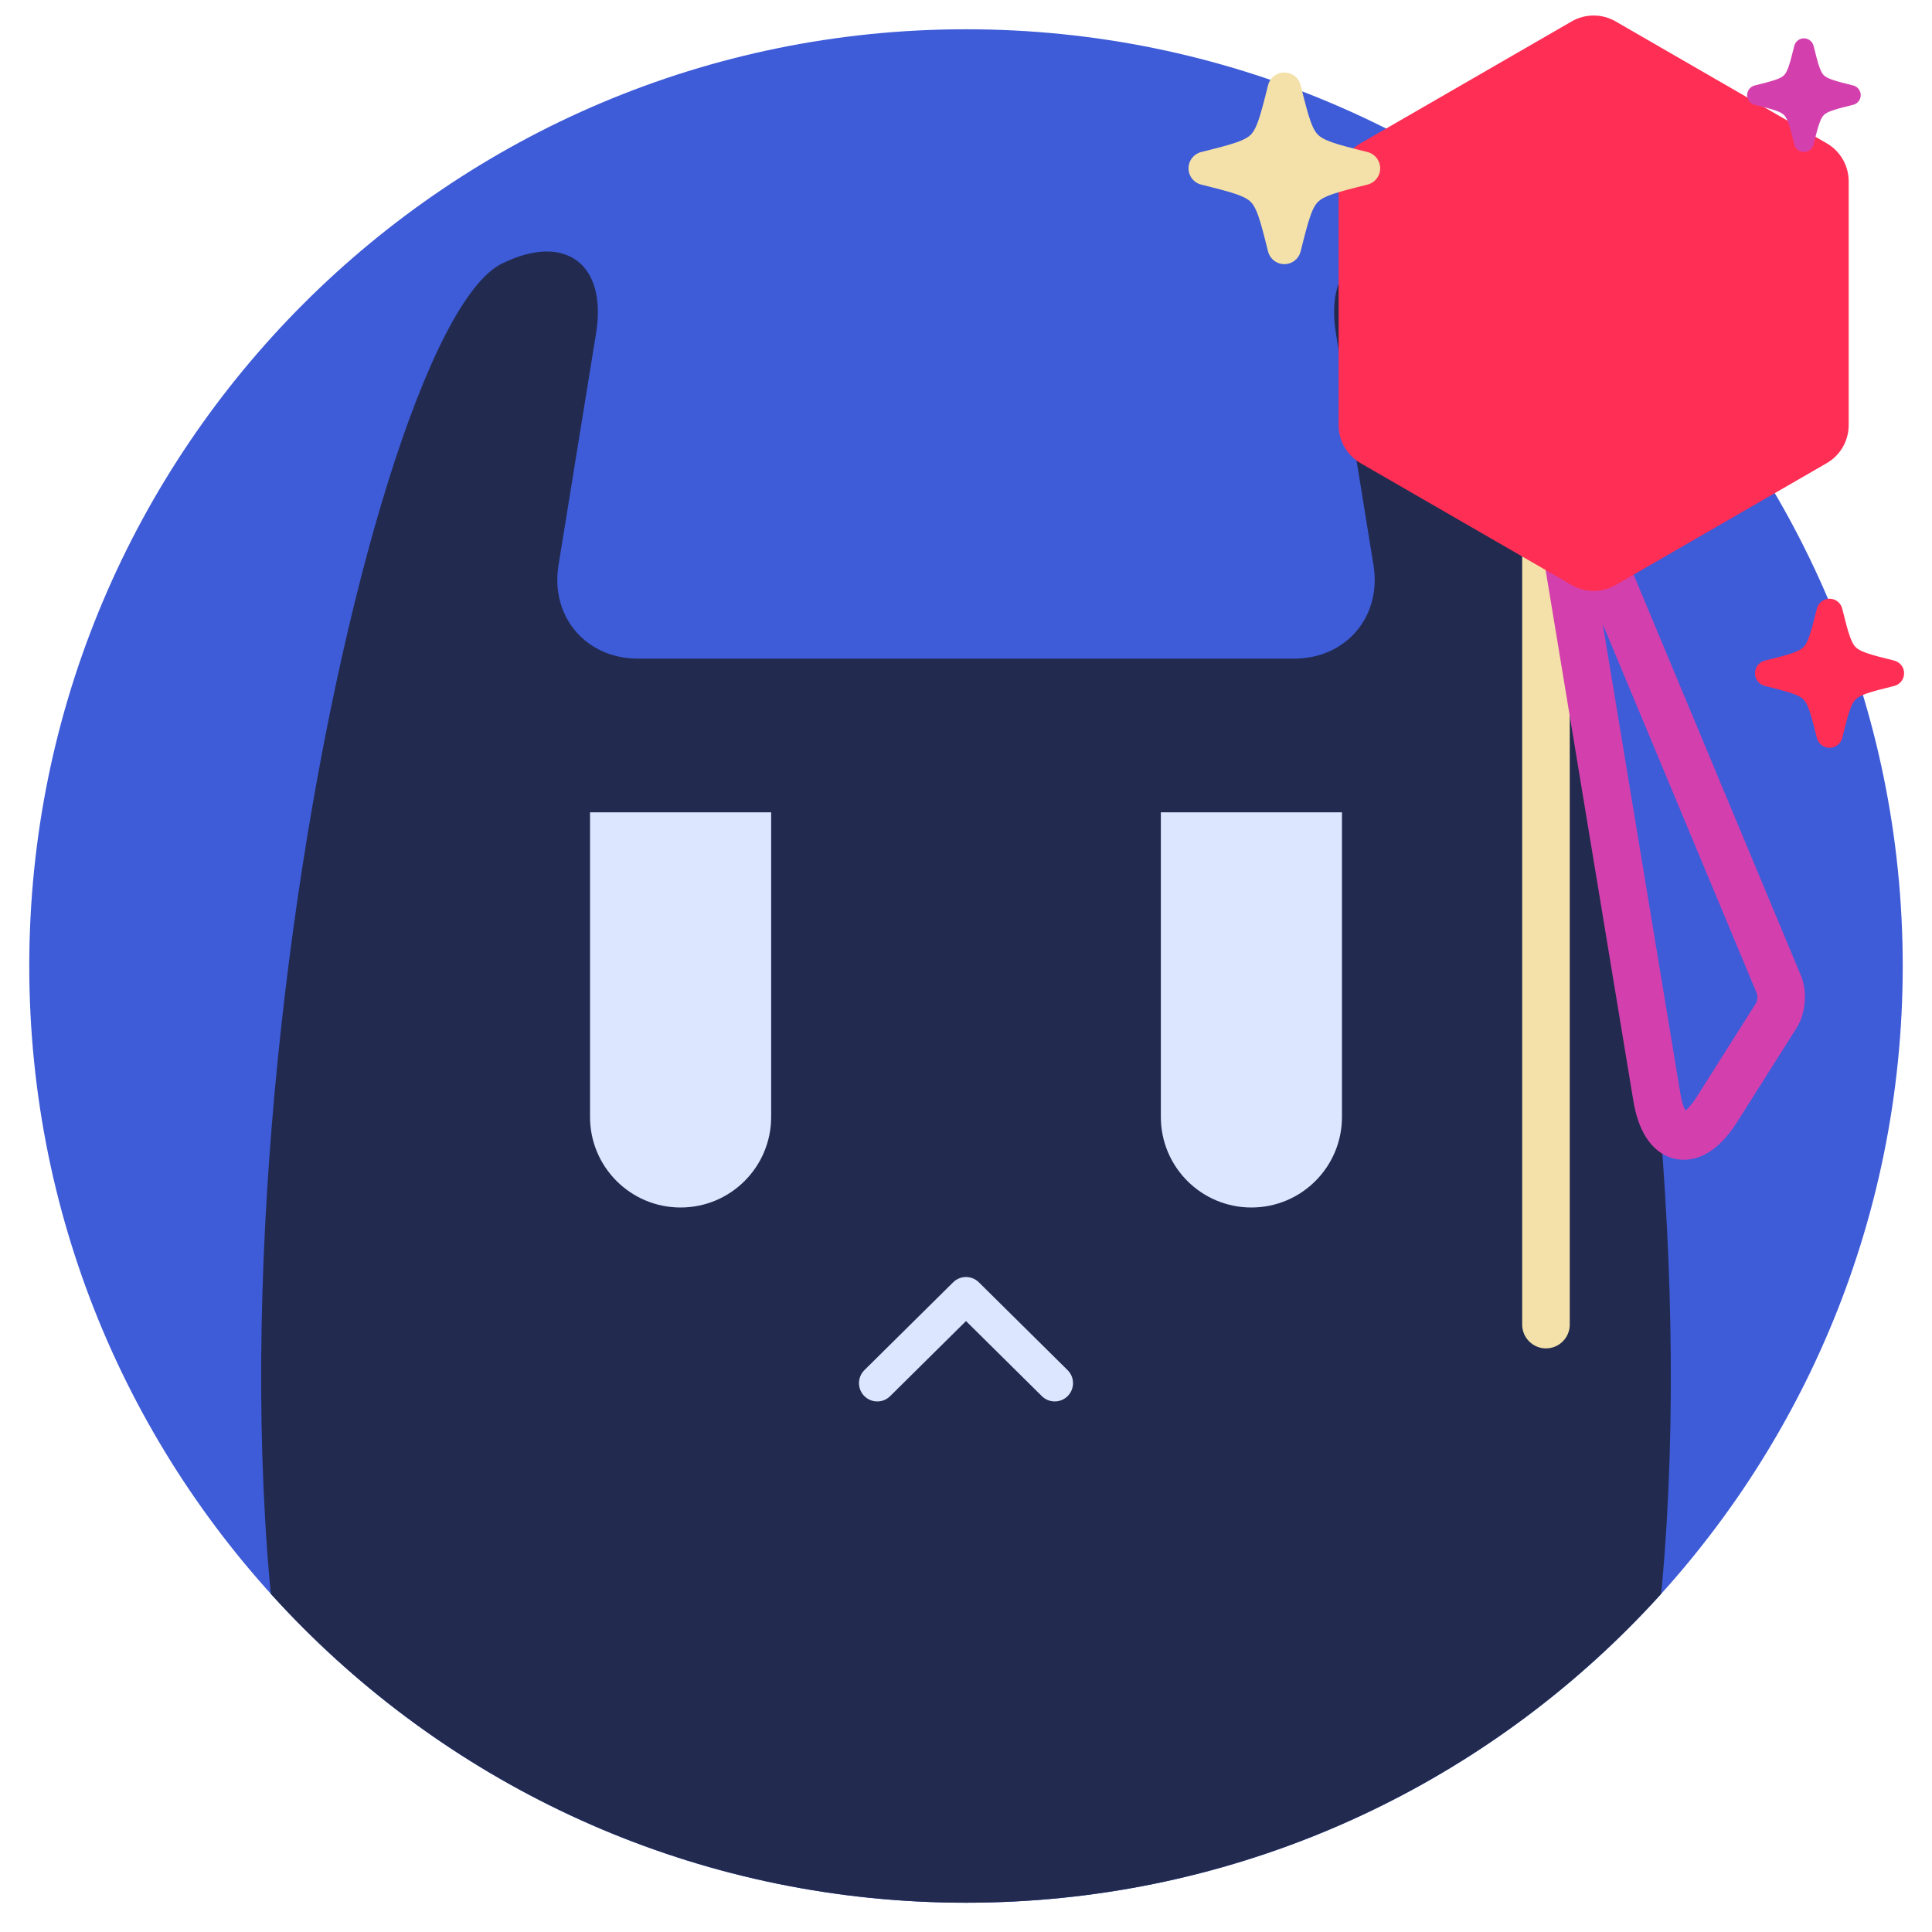
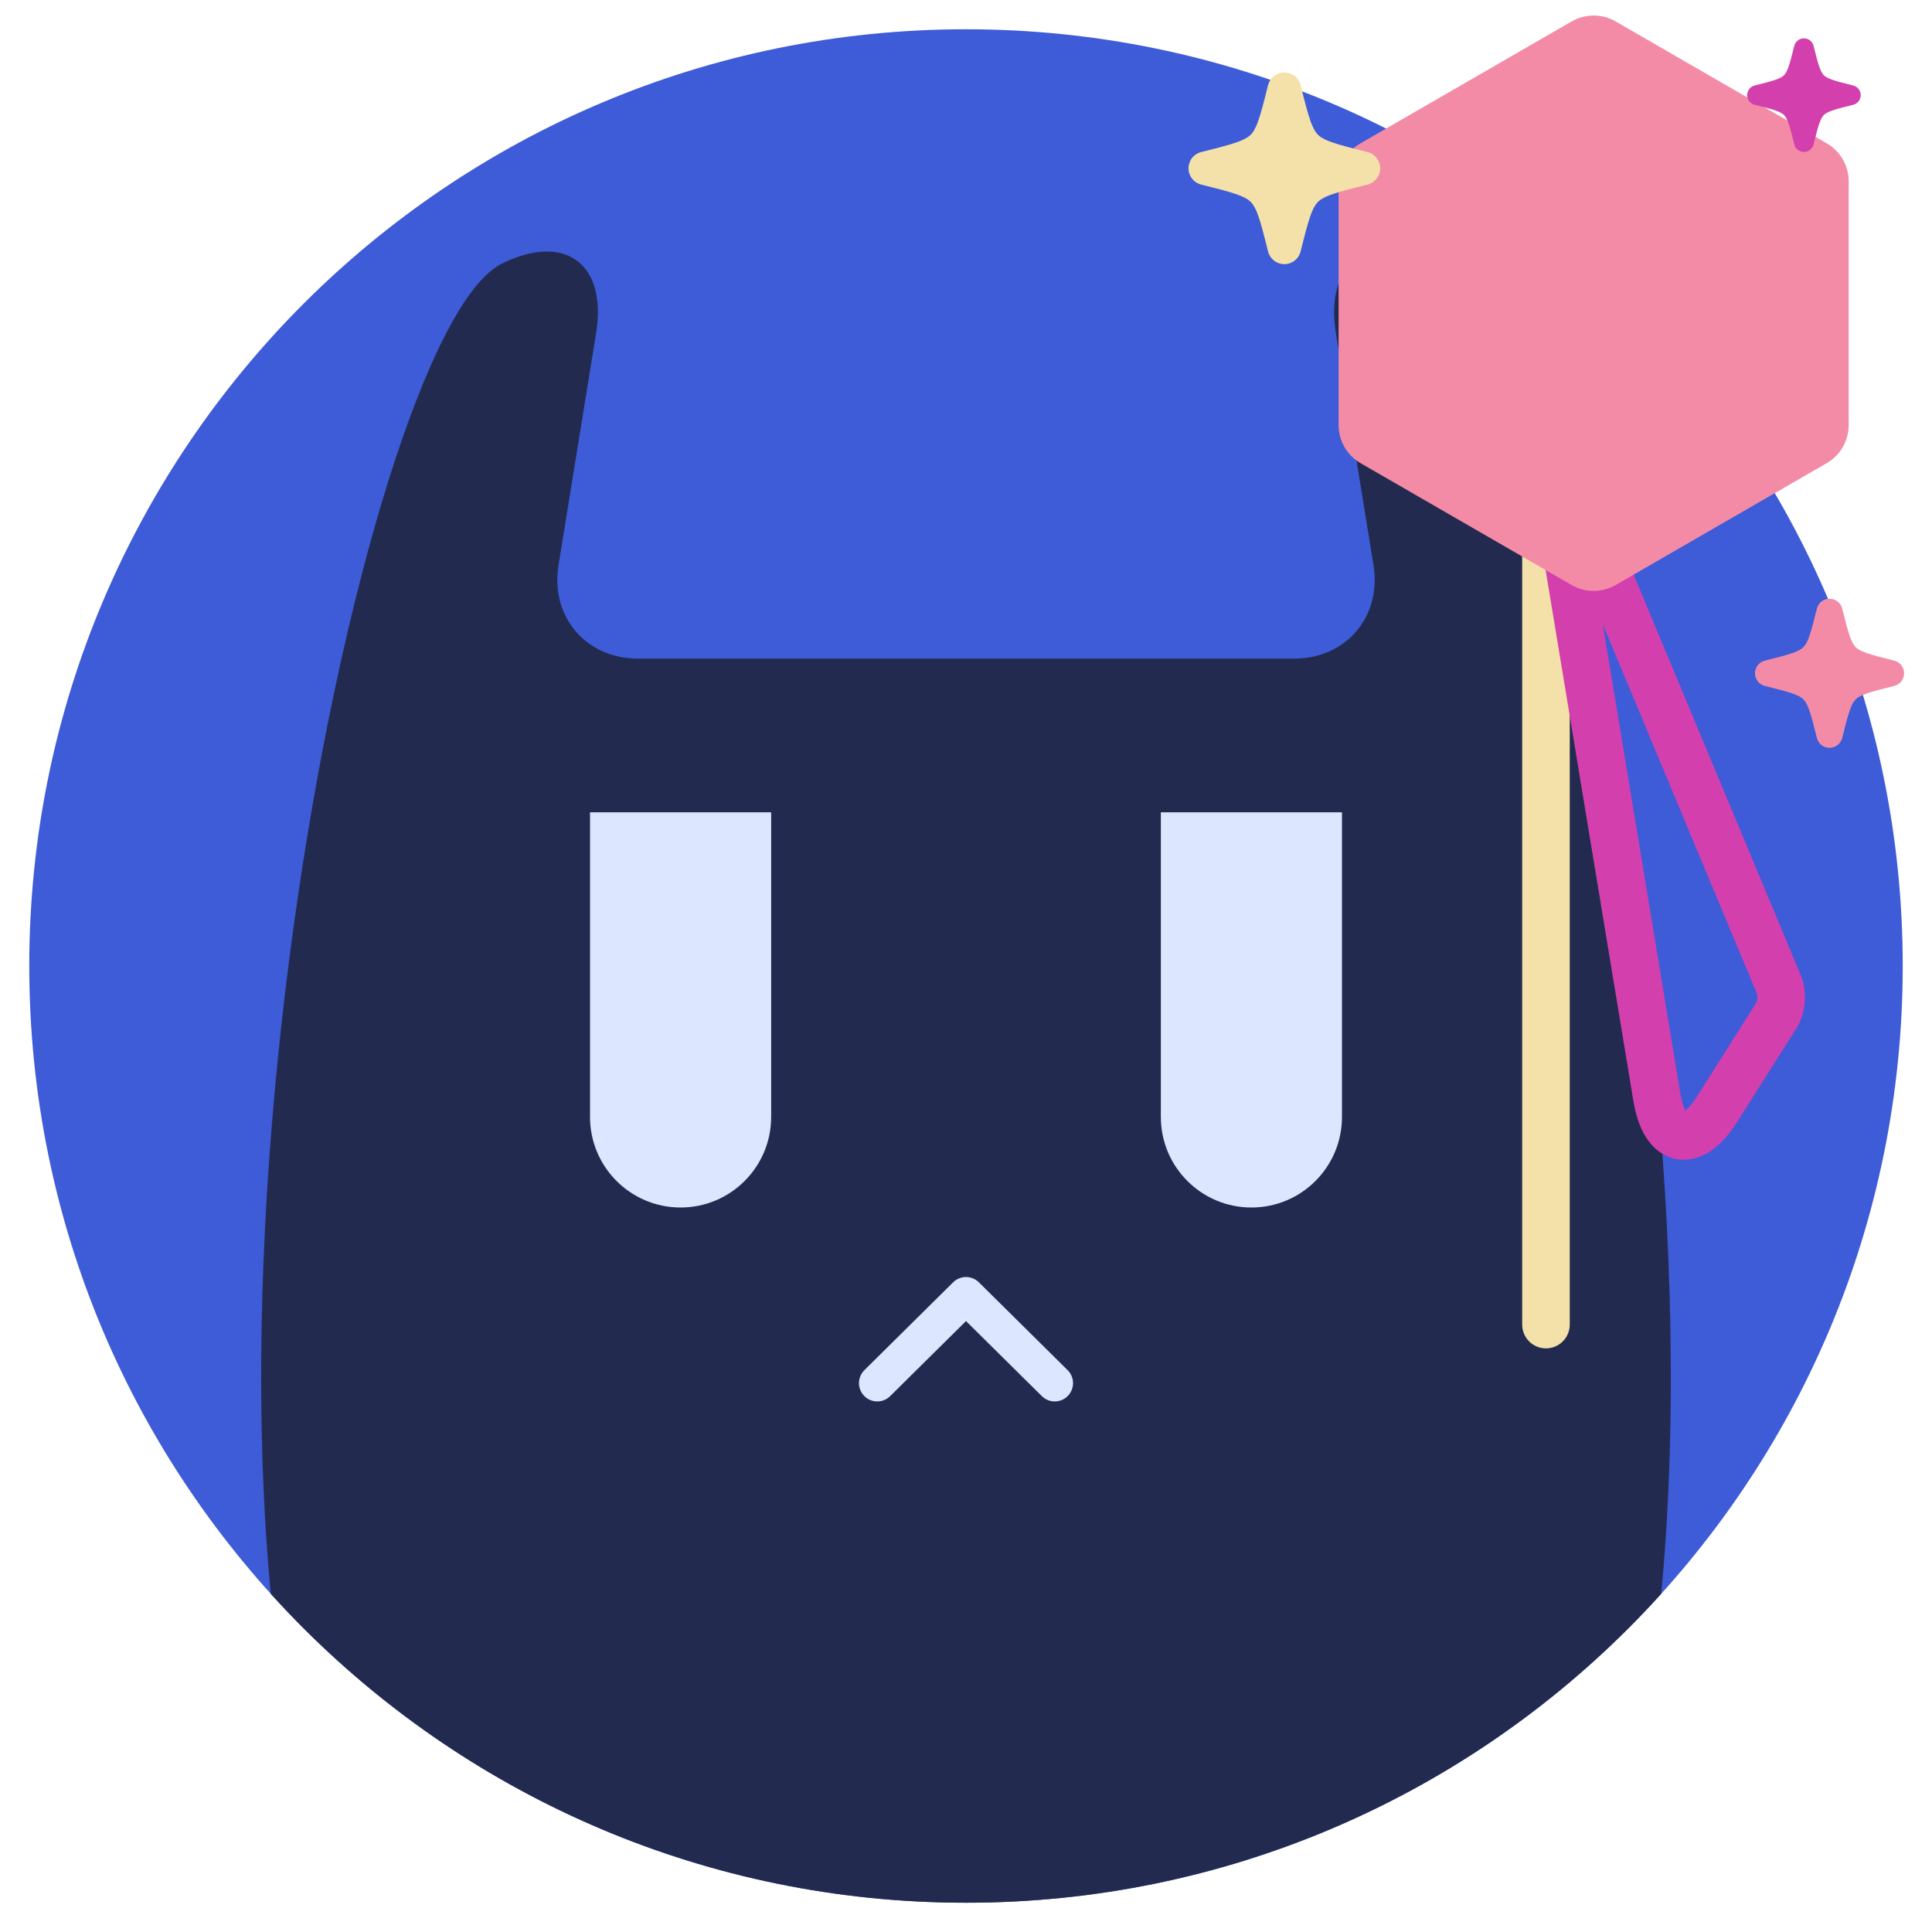
<svg xmlns="http://www.w3.org/2000/svg" viewBox="-16 -16 1056 1056" width="1024" height="1024" role="img" aria-label="Erika">
  <style>
    .hair, .face, .eye, .blink, .mouth, .tail, .loop, .hat, .spark { transform-box: fill-box; animation-fill-mode: both; animation-timing-function: cubic-bezier(.3, .7, .4, 1); }
    .hair  { transform-origin: 50% 50%;  animation-name: pop;    animation-duration: .55s; }
    .face  { transform-origin: 50% 83.68%; animation-name: hop;    animation-duration: .7s;  animation-delay: .3s; }
    .eye   { transform-origin: 50% 100%; animation-name: eye;    animation-duration: .42s; }
    .eye.l { animation-delay: .75s; } .eye.r { animation-delay: .83s; }
    .blink { transform-origin: 50% 35%;  animation-name: blink;  animation-duration: .24s; animation-delay: 2.05s; animation-timing-function: ease-in-out; }
    .mouth { transform-origin: 50% 50%;  animation-name: pop2;    animation-duration: .4s;  animation-delay: .95s; }
    .tail  { transform-origin: 50% 0;    animation-name: unroll; animation-duration: .45s; animation-delay: 1.0s; }
    .loop  { transform-origin: 0 0;      animation-name: swing;  animation-duration: .95s; animation-delay: 1.05s; animation-timing-function: ease-in-out; }
    .hat   { transform-origin: 50% 100%; animation-name: hat;    animation-duration: .8s;  animation-delay: 1.15s; }
    .spark { transform-origin: 50% 50%;  animation-name: twinkle; animation-duration: .85s; }
    .s1 { animation-delay: 1.55s; } .s2 { animation-delay: 1.65s; } .s3 { animation-delay: 1.75s; }
    @keyframes pop     { 0% { transform: scale(0); } 55% { transform: scale(1.03); } 76% { transform: scale(.96); } 90% { transform: scale(1.01); } 100% { transform: none; } }
    @keyframes pop2    { 0% { transform: scale(0); } 55% { transform: scale(1.25); } 76% { transform: scale(.9); } 90% { transform: scale(1.04); } 100% { transform: none; } }
    @keyframes hop     { 0% { transform: translateY(1000px); } 55% { transform: translateY(-34px) scale(.96, 1.05); } 72% { transform: translateY(0) scale(1.06, .94); } 87% { transform: translateY(-6px) scale(.99, 1.01); } 100% { transform: none; } }
    @keyframes eye     { 0% { transform: scaleY(0); } 60% { transform: scaleY(1.18); } 82% { transform: scaleY(.94); } 100% { transform: none; } }
    @keyframes blink   { 0%, 100% { transform: none; } 45%, 55% { transform: scaleY(.08); } }
    @keyframes unroll  { 0% { transform: scaleY(0); } 70% { transform: scaleY(1.06); } 100% { transform: none; } }
    @keyframes swing   { 0% { transform: rotate(38deg); opacity: 0; } 12% { opacity: 1; } 40% { transform: rotate(-8deg); } 62% { transform: rotate(4deg); } 80% { transform: rotate(-1.5deg); } 100% { transform: none; opacity: 1; } }
    @keyframes hat     { 0% { transform: translateY(-470px) rotate(-38deg); opacity: 0; } 12% { opacity: 1; } 55% { transform: translateY(14px) rotate(9deg) scale(1.08, .9); } 72% { transform: translateY(-2px) rotate(-5deg) scale(.98, 1.02); } 88% { transform: translateY(2px) rotate(2deg); } 100% { transform: none; opacity: 1; } }
    @keyframes twinkle { 0% { transform: scale(0) rotate(-30deg); opacity: 0; } 35% { transform: scale(1.15) rotate(10deg); opacity: 1; } 70% { transform: scale(.9); opacity: 1; } 100% { transform: scale(0) rotate(20deg); opacity: 0; } }
    @media (prefers-reduced-motion: reduce) { .hair, .face, .eye, .blink, .mouth, .tail, .loop, .hat, .spark { animation: none; } .spark { opacity: 0; } }

    /* ---- 双击的随机小动作：根元素加上 do-wink / do-pet / do-smug，动画放完由脚本去掉 ---- */
    svg { -webkit-user-select: none; user-select: none; touch-action: manipulation; }
    .rx, .r-eL, .r-eR, .r-m, .x { transform-box: fill-box; transform-origin: 50% 50%; }
    /* 两个 .rx 组里各垫了一个同样大的透明框，百分比原点在两组里指向同一个点。帽子顶离画框只有 8，所以歪头都绕帽子正下方的点转，帽子只左右动、不往上冒 */
    .rx { transform-origin: 50% 80.29%; }                       /* 摸头：圆的最低点 (512, 1024) */
    .do-wink .rx { transform-origin: 78.02% 80.29%; }          /* wink：帽子正下方的地面 (855, 1024) */
    .do-smug .rx { transform-origin: 78.02% 42.86%; }             /* 坏笑：帽子正下方 (855, 500) */
    .r-eL, .r-eR { transform-origin: 50% 75%; }        /* 眼睛往下合上 */

    /* wink：左眼眨成弧线、甩出一颗小星星，歪头 */
    .do-wink .rx    { animation: wk-head 1.5s cubic-bezier(.3, .7, .4, 1) both; }
    .do-wink .r-eL  { animation: wk-shut 1.5s cubic-bezier(.3, .7, .4, 1) both; }
    .do-wink .winkL { animation: wk-arch 1.5s cubic-bezier(.3, .7, .4, 1) both; }
    .do-wink .r-m   { animation: wk-mouth 1.5s cubic-bezier(.3, .7, .4, 1) both; }
    .do-wink .wstar { animation: wk-star 1.5s cubic-bezier(.3, .7, .4, 1) both; }
    @keyframes wk-head  { 0% { transform: rotate(0); } 16% { transform: rotate(-8deg); } 28%, 78% { transform: rotate(-6deg); } 90% { transform: rotate(1.5deg); } 100% { transform: rotate(0); } }
    @keyframes wk-shut  { 0% { transform: scaleY(1); } 10%, 80% { transform: scaleY(0); } 90% { transform: scaleY(1.08); } 100% { transform: scaleY(1); } }
    @keyframes wk-arch  { 0%, 8% { opacity: 0; transform: scale(.3); } 18% { opacity: 1; transform: scale(1.15); } 28%, 80% { opacity: 1; transform: scale(1); } 84%, 100% { opacity: 0; transform: scale(.6); } }
    @keyframes wk-mouth { 0% { transform: scale(1); } 12% { transform: scale(1.25); } 24% { transform: scale(.92); } 34%, 100% { transform: scale(1); } }
    @keyframes wk-star  { 0%, 12% { opacity: 0; transform: translate(0, 0) rotate(0) scale(0); } 30% { opacity: 1; transform: translate(-50px, -55px) rotate(80deg) scale(1.15); } 55% { opacity: 1; transform: translate(-85px, -95px) rotate(150deg) scale(.9); } 72%, 100% { opacity: 0; transform: translate(-100px, -112px) rotate(200deg) scale(0); } }

    /* 摸头：像猫一样被按住、左右蹭，眼睛眯成「︶」，嘴变「ω」，脸红，冒小心心 */
    .do-pet .rx     { animation: pt-head 2.6s cubic-bezier(.3, .7, .4, 1) both; }
    .do-pet .r-eL, .do-pet .r-eR { animation: pt-shut 2.6s cubic-bezier(.3, .7, .4, 1) both; }
    .do-pet .calm   { animation: pt-calm 2.6s cubic-bezier(.3, .7, .4, 1) both; }
    .do-pet .r-m    { animation: pt-mouth 2.6s cubic-bezier(.3, .7, .4, 1) both; }
    .do-pet .omega  { animation: pt-omega 2.6s cubic-bezier(.3, .7, .4, 1) both; }
    .do-pet .blush  { animation: pt-blush 2.6s cubic-bezier(.3, .7, .4, 1) both; }
    .do-pet .h1     { animation: pt-heart1 2.6s cubic-bezier(.3, .7, .4, 1) both; }
    .do-pet .h2     { animation: pt-heart2 2.6s cubic-bezier(.3, .7, .4, 1) both; }
    @keyframes pt-head   { 0% { transform: rotate(0) scale(1, 1); } 8% { transform: rotate(0) scale(1.03, .92); } 20% { transform: rotate(2deg) scale(1.03, .94); } 33% { transform: rotate(-2deg) scale(1.03, .93); } 46% { transform: rotate(2deg) scale(1.03, .94); } 59% { transform: rotate(-2deg) scale(1.03, .93); } 72% { transform: rotate(1deg) scale(1.02, .95); } 84% { transform: rotate(0) scale(.99, 1.006); } 92% { transform: rotate(0) scale(1.005, .997); } 100% { transform: rotate(0) scale(1, 1); } }
    @keyframes pt-shut   { 0% { transform: scaleY(1); } 7%, 84% { transform: scaleY(0); } 92% { transform: scaleY(1.08); } 100% { transform: scaleY(1); } }
    @keyframes pt-calm   { 0%, 6% { opacity: 0; transform: scale(.4); } 14% { opacity: 1; transform: scale(1.12); } 22%, 84% { opacity: 1; transform: scale(1); } 88%, 100% { opacity: 0; transform: scale(1); } }
    @keyframes pt-mouth  { 0% { transform: scale(1); } 7%, 84% { transform: scale(0); } 94% { transform: scale(1.1); } 100% { transform: scale(1); } }
    @keyframes pt-omega  { 0%, 8% { opacity: 0; transform: scale(.3); } 16% { opacity: 1; transform: scale(1.15); } 24%, 84% { opacity: 1; transform: scale(1); } 88%, 100% { opacity: 0; transform: scale(1); } }
    @keyframes pt-blush  { 0%, 10% { opacity: 0; transform: scale(.5); } 22% { opacity: 1; transform: scale(1.06); } 30%, 82% { opacity: 1; transform: scale(1); } 90%, 100% { opacity: 0; transform: scale(1); } }
    @keyframes pt-heart1 { 0%, 18% { opacity: 0; transform: translate(0, 0) scale(.2); } 30% { opacity: 1; transform: translate(-6px, -30px) scale(1.1); } 50% { opacity: 1; transform: translate(-18px, -80px) scale(1); } 70%, 100% { opacity: 0; transform: translate(-26px, -140px) scale(.7); } }
    @keyframes pt-heart2 { 0%, 36% { opacity: 0; transform: translate(0, 0) scale(.2); } 48% { opacity: 1; transform: translate(6px, -30px) scale(1.1); } 66% { opacity: 1; transform: translate(18px, -80px) scale(1); } 84%, 100% { opacity: 0; transform: translate(26px, -140px) scale(.7); } }

    /* 绘梨花的招牌表情：眼皮压下来变成斜着的半眯眼，一边眉毛皱起，嘴角一歪坏笑，抬下巴，帽子闪一下 */
    .do-smug .rx    { animation: sm-head 2.8s cubic-bezier(.3, .7, .4, 1) both; }
    .do-smug .lid   { animation: sm-lid 2.8s cubic-bezier(.3, .7, .4, 1) both; }
    .do-smug .brow  { animation: sm-brow 2.8s cubic-bezier(.3, .7, .4, 1) both; }
    .do-smug .r-m   { animation: sm-mouth 2.8s cubic-bezier(.3, .7, .4, 1) both; }
    .do-smug .smirk { animation: sm-smirk 2.8s cubic-bezier(.3, .7, .4, 1) both; }
    .do-smug .glint { animation: sm-glint 2.8s cubic-bezier(.3, .7, .4, 1) both; }
    @keyframes sm-head  { 0% { transform: rotate(0); } 12% { transform: rotate(5deg); } 22%, 84% { transform: rotate(3deg); } 93% { transform: rotate(-1deg); } 100% { transform: rotate(0); } }
    @keyframes sm-lid   { 0%, 10% { opacity: 1; transform: translateY(-140px); } 20% { opacity: 1; transform: translateY(6px); } 27%, 82% { opacity: 1; transform: translateY(0); } 94%, 100% { opacity: 1; transform: translateY(-140px); } }
    @keyframes sm-brow  { 0%, 14% { opacity: 0; transform: translateY(-16px); } 24% { opacity: 1; transform: translateY(2px); } 30%, 84% { opacity: 1; transform: translateY(0); } 90%, 100% { opacity: 0; transform: translateY(0); } }
    @keyframes sm-mouth { 0% { transform: scale(1); } 10%, 86% { transform: scale(0); } 95% { transform: scale(1.1); } 100% { transform: scale(1); } }
    @keyframes sm-smirk { 0%, 10% { opacity: 0; transform: scale(.3); } 20% { opacity: 1; transform: scale(1.1); } 28%, 86% { opacity: 1; transform: scale(1); } 90%, 100% { opacity: 0; transform: scale(1); } }
    @keyframes sm-glint { 0%, 28% { opacity: 0; transform: rotate(0) scale(0); } 38% { opacity: 1; transform: rotate(60deg) scale(1.25); } 50% { opacity: 1; transform: rotate(100deg) scale(.9); } 62%, 100% { opacity: 0; transform: rotate(140deg) scale(0); } }
    @media (prefers-reduced-motion: reduce) { .rx { animation: none !important; } }
</style>
  <defs>
    <clipPath id="ec">
      <circle cx="512" cy="512" r="512" />
    </clipPath>
    <clipPath id="cll">
      <rect x="300.5" y="422" width="111" height="228" />
    </clipPath>
    <clipPath id="clr">
      <rect x="612.5" y="422" width="111" height="228" />
    </clipPath>
  </defs>
  <g class="hair">
    <path d="M-512 0A512 512 0 1 0 512 0A512 512 0 1 0 -512 0Z" fill="#3E5BD8" transform="translate(512 512) rotate(0)" />
  </g>
  <g clip-path="url(#ec)">
    <g class="rx">
      <rect x="-100" y="-100" width="1224" height="1400" fill="none" />
      <g class="face">
        <path d="M332.7 344L691.3 344C719.74 344 739.28 321.03 734.74 292.97L714.19 166.12C708.04 128.11 731.23 111 765.73 128.12C844.39 167.14 961.58 757.5 853.85 1032L787.92 1200L236.08 1200L170.15 1032C62.42 757.5 179.61 167.14 258.27 128.12C292.77 111 315.96 128.11 309.81 166.12L289.26 292.97C284.72 321.03 304.26 344 332.7 344Z" fill="#222B4F" />
      </g>
    </g>
  </g>
  <g class="rx">
    <rect x="-100" y="-100" width="1224" height="1400" fill="none" />
    <g class="tail">
      <path d="M0 -258.5L0 -258.5A13 13 0 0 1 13 -245.5L13 245.5A13 13 0 0 1 0 258.5L0 258.5A13 13 0 0 1 -13 245.5L-13 -245.5A13 13 0 0 1 0 -258.5Z" fill="#F3E1A9" transform="translate(829 462.5) rotate(0)" />
    </g>
    <g class="loop">
      <path d="M-64.28 -193.97L63.12 111.39C65.1 116.14 64.47 123.59 61.72 127.94L29.28 179.26C15.39 201.24 0.55 198.24 -3.69 172.58L-64.28 -193.97Z" fill="none" stroke="#D340AD" stroke-width="26" stroke-linecap="round" stroke-linejoin="round" transform="translate(893.28 410.97) rotate(0) scale(1 1)" />
    </g>
    <g class="eye l">
      <g class="blink">
        <g class="r-eL">
          <path d="M-49.5 -108H49.5V58.5A49.5 49.5 0 0 1 -49.5 58.5Z" fill="#DCE6FF" transform="translate(356 536) rotate(0) scale(1 1)" />
        </g>
        <g clip-path="url(#cll)">
          <g class="x lid" opacity="0">
            <path fill="#222B4F" d="M300 420L412 420L412 548L300 514Z" />
          </g>
        </g>
      </g>
    </g>
    <g class="eye r">
      <g class="blink">
        <g class="r-eR">
          <path d="M-49.5 -108H49.5V58.5A49.5 49.5 0 0 1 -49.5 58.5Z" fill="#DCE6FF" transform="translate(668 536) rotate(0) scale(1 1)" />
        </g>
        <g clip-path="url(#clr)">
          <g class="x lid" opacity="0">
            <path fill="#222B4F" d="M612 420L724 420L724 506L612 534Z" />
          </g>
        </g>
      </g>
    </g>
    <g class="x winkL" opacity="0">
      <path d="M-50 20Q0 -48 50 20" fill="none" stroke="#DCE6FF" stroke-width="26" stroke-linecap="round" stroke-linejoin="round" transform="translate(356 588)" />
    </g>
    <g class="x calm" opacity="0">
      <path d="M-46 -14Q0 40 46 -14" fill="none" stroke="#DCE6FF" stroke-width="24" stroke-linecap="round" stroke-linejoin="round" transform="translate(356 575)" />
    </g>
    <g class="x calm" opacity="0">
      <path d="M-46 -14Q0 40 46 -14" fill="none" stroke="#DCE6FF" stroke-width="24" stroke-linecap="round" stroke-linejoin="round" transform="translate(668 575)" />
    </g>
    <g class="x brow" opacity="0">
      <path d="M-50 -14L50 14" fill="none" stroke="#DCE6FF" stroke-width="18" stroke-linecap="round" stroke-linejoin="round" transform="translate(352 390)" />
      <path d="M-50 6L50 -6" fill="none" stroke="#DCE6FF" stroke-width="18" stroke-linecap="round" stroke-linejoin="round" transform="translate(670 392)" />
    </g>
    <g class="x blush" opacity="0">
      <ellipse cx="326" cy="680" rx="42" ry="19" fill="#FF2E55" />
    </g>
    <g class="x blush" opacity="0">
      <ellipse cx="698" cy="680" rx="42" ry="19" fill="#FF2E55" />
    </g>
    <g class="mouth">
      <g class="r-m">
        <path d="M-48.5 24L0 -24L48.5 24" fill="none" stroke="#DCE6FF" stroke-width="20" stroke-linecap="round" stroke-linejoin="round" transform="translate(512 716) rotate(0) scale(1 1)" />
      </g>
    </g>
    <g class="x omega" opacity="0">
      <path d="M-50 -8Q-48 18 -25 18Q-2 18 0 -4Q2 18 25 18Q48 18 50 -8" fill="none" stroke="#DCE6FF" stroke-width="20" stroke-linecap="round" stroke-linejoin="round" transform="translate(512 712)" />
    </g>
    <g class="x smirk" opacity="0">
      <path d="M-84 -14Q-14 34 86 -28" fill="none" stroke="#DCE6FF" stroke-width="20" stroke-linecap="round" stroke-linejoin="round" transform="translate(512 712)" />
    </g>
    <g class="hat">
-       <path d="M12 -154.04L127.4 -87.41A24 24 0 0 1 139.4 -66.63L139.4 66.63A24 24 0 0 1 127.4 87.41L12 154.04A24 24 0 0 1 -12 154.04L-127.4 87.41A24 24 0 0 1 -139.4 66.63L-139.4 -66.63A24 24 0 0 1 -127.4 -87.41L-12 -154.04A24 24 0 0 1 12 -154.04Z" fill="#FF2E55" transform="translate(855.06 149.74) rotate(0)" />
+       <path d="M12 -154.04L127.4 -87.41A24 24 0 0 1 139.4 -66.63L139.4 66.63A24 24 0 0 1 127.4 87.41L12 154.04A24 24 0 0 1 -12 154.04L-127.4 87.41A24 24 0 0 1 -139.4 66.63L-139.4 -66.63A24 24 0 0 1 -127.4 -87.41L-12 -154.04A24 24 0 0 1 12 -154.04Z" fill="#F48BA6" transform="translate(855.06 149.74) rotate(0)" />
    </g>
    <g class="x wstar" opacity="0">
      <path fill="#F3E1A9" stroke="#F3E1A9" stroke-width="0.34" stroke-linejoin="round" transform="translate(300 452) scale(34)" d="M0 -.8C.16 -.16 .16 -.16 .8 0C.16 .16 .16 .16 0 .8C-.16 .16 -.16 .16 -.8 0C-.16 -.16 -.16 -.16 0 -.8Z" />
    </g>
    <g class="x glint" opacity="0">
      <path fill="#F3E1A9" stroke="#F3E1A9" stroke-width="0.34" stroke-linejoin="round" transform="translate(720 74) scale(46)" d="M0 -.8C.16 -.16 .16 -.16 .8 0C.16 .16 .16 .16 0 .8C-.16 .16 -.16 .16 -.8 0C-.16 -.16 -.16 -.16 0 -.8Z" />
    </g>
    <g class="x h1" opacity="0">
      <path fill="#FF2E55" stroke="#FF2E55" stroke-width="0.2" stroke-linejoin="round" transform="translate(430 286) scale(30)" d="M0 .78C-.5 .42 -.92 .08 -.92 -.32C-.92 -.68 -.64 -.9 -.34 -.9C-.16 -.9 -.04 -.8 0 -.66C.04 -.8 .16 -.9 .34 -.9C.64 -.9 .92 -.68 .92 -.32C.92 .08 .5 .42 0 .78Z" />
    </g>
    <g class="x h2" opacity="0">
      <path fill="#FF2E55" stroke="#FF2E55" stroke-width="0.2" stroke-linejoin="round" transform="translate(594 276) scale(24)" d="M0 .78C-.5 .42 -.92 .08 -.92 -.32C-.92 -.68 -.64 -.9 -.34 -.9C-.16 -.9 -.04 -.8 0 -.66C.04 -.8 .16 -.9 .34 -.9C.64 -.9 .92 -.68 .92 -.32C.92 .08 .5 .42 0 .78Z" />
    </g>
  </g>
  <g class="spark s1">
    <path fill="#F3E1A9" stroke="#F3E1A9" stroke-width="0.34" stroke-linejoin="round" transform="translate(686 76) scale(54)" d="M0 -.8C.16 -.16 .16 -.16 .8 0C.16 .16 .16 .16 0 .8C-.16 .16 -.16 .16 -.8 0C-.16 -.16 -.16 -.16 0 -.8Z" />
  </g>
  <g class="spark s2">
-     <path fill="#FF2E55" stroke="#FF2E55" stroke-width="0.34" stroke-linejoin="round" transform="translate(984 352) scale(42)" d="M0 -.8C.16 -.16 .16 -.16 .8 0C.16 .16 .16 .16 0 .8C-.16 .16 -.16 .16 -.8 0C-.16 -.16 -.16 -.16 0 -.8Z" />
+     <path fill="#F48BA6" stroke="#F48BA6" stroke-width="0.34" stroke-linejoin="round" transform="translate(984 352) scale(42)" d="M0 -.8C.16 -.16 .16 -.16 .8 0C.16 .16 .16 .16 0 .8C-.16 .16 -.16 .16 -.8 0C-.16 -.16 -.16 -.16 0 -.8Z" />
  </g>
  <g class="spark s3">
    <path fill="#D340AD" stroke="#D340AD" stroke-width="0.34" stroke-linejoin="round" transform="translate(970 36) scale(32)" d="M0 -.8C.16 -.16 .16 -.16 .8 0C.16 .16 .16 .16 0 .8C-.16 .16 -.16 .16 -.8 0C-.16 -.16 -.16 -.16 0 -.8Z" />
  </g>
</svg>
